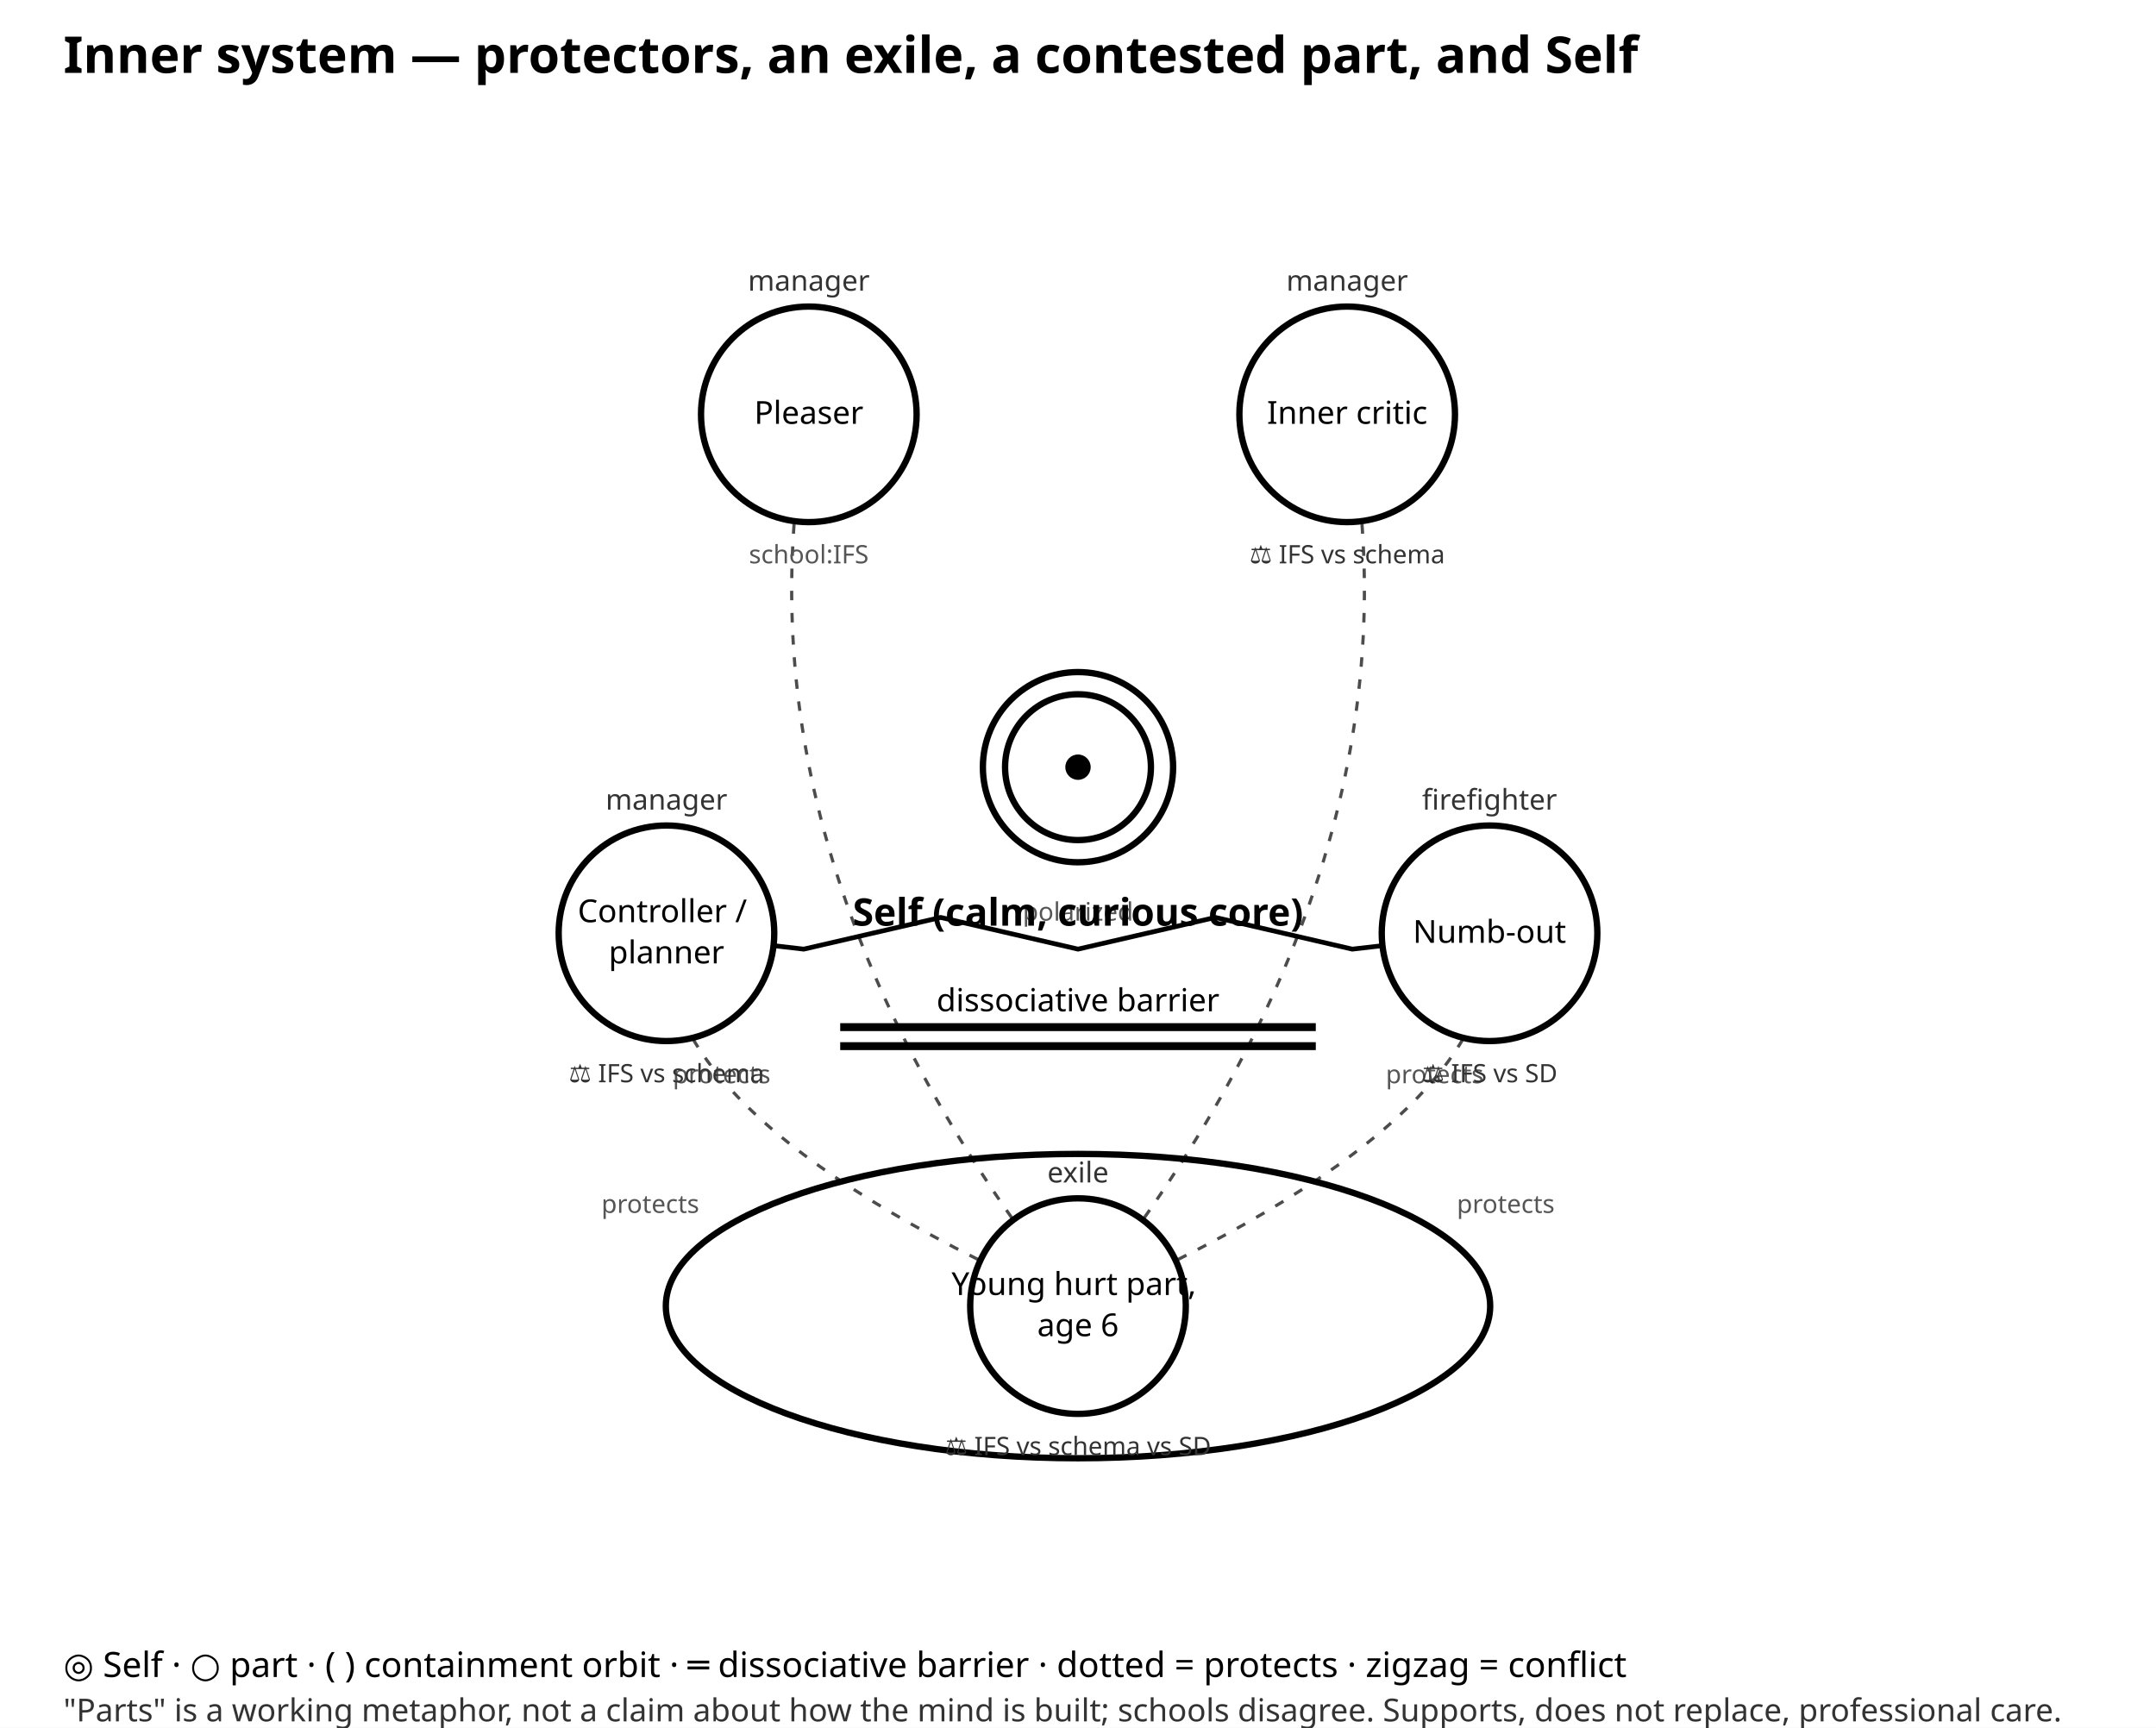
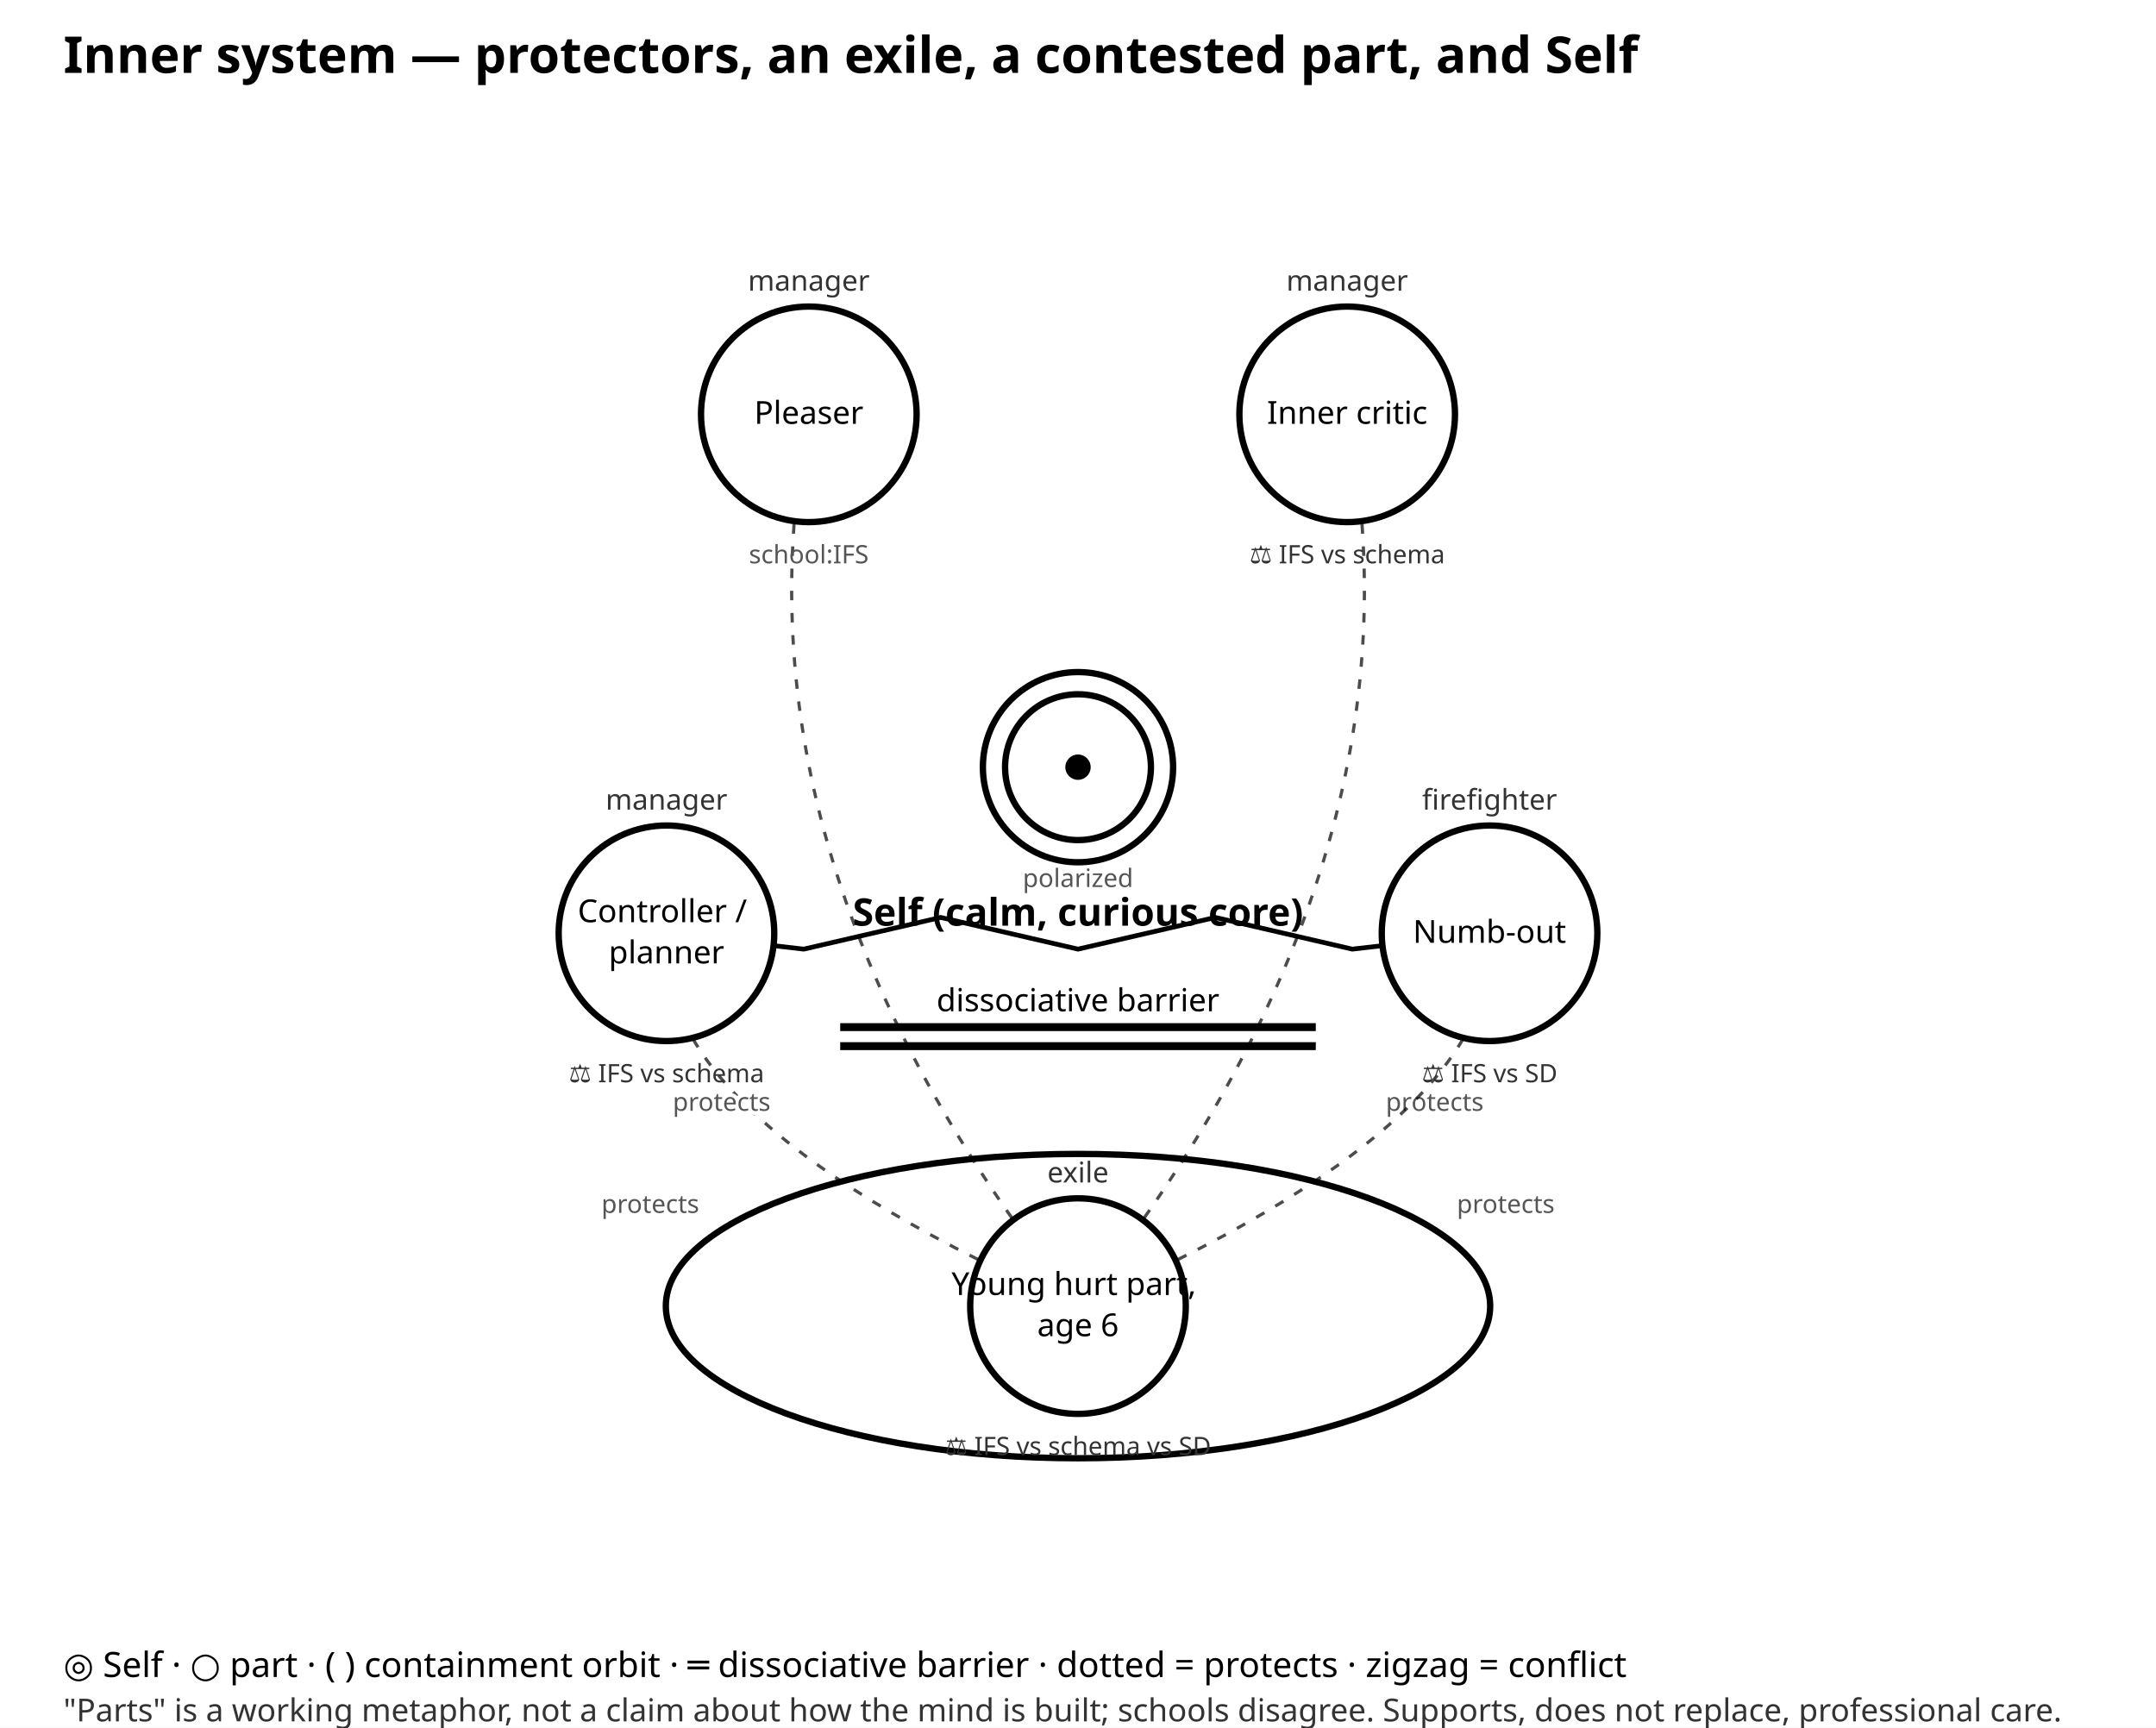
<svg xmlns="http://www.w3.org/2000/svg" viewBox="0 0 680 545" role="img" aria-label="Parts map: Inner system — protectors, an exile, a contested part, and Self. Self at the centre. Protectors around it: Controller / planner (manager), Pleaser (manager), Inner critic (manager), Numb-out (firefighter). Exile(s): Young hurt part, age 6, behind a dissociative barrier from Self. Protectors guard the exile. Origins disagree on: Controller / planner (claimed by IFS and schema); Inner critic (claimed by IFS and schema); Numb-out (claimed by IFS and SD); Young hurt part, age 6 (claimed by IFS and schema and SD) — both claims are shown, not merged.">
  <rect x="0" y="0" width="680" height="545" fill="#fff" />
  <text x="20" y="23" font-family="sans-serif" font-size="16" font-weight="700">Inner system — protectors, an exile, a contested part, and Self</text>
  <ellipse data-el="band:containment" cx="340" cy="412" rx="130" ry="48" fill="none" stroke="#000" stroke-width="2" />
  <path data-el="edge:c1" d="M 210.2,294.4 Q 205.1,353.2 340,412" fill="none" stroke="#000" stroke-width="1" stroke-dasharray="3 4" opacity="0.7" />
  <text data-el="edgelabel:c1" x="205.1" y="382.6" font-family="sans-serif" font-size="8" text-anchor="middle" fill="#555" stroke="#fff" stroke-width="2.5" paint-order="stroke">protects</text>
  <path data-el="edge:c2" d="M 255.1,130.7 Q 227.6,271.4 340,412" fill="none" stroke="#000" stroke-width="1" stroke-dasharray="3 4" opacity="0.7" />
-   <text data-el="edgelabel:c2" x="227.6" y="341.7" font-family="sans-serif" font-size="8" text-anchor="middle" fill="#555" stroke="#fff" stroke-width="2.5" paint-order="stroke">protects</text>
+   <text data-el="edgelabel:c2" x="227.6" y="350.4" font-family="sans-serif" font-size="8" text-anchor="middle" fill="#555" stroke="#fff" stroke-width="2.5" paint-order="stroke">protects</text>
  <path data-el="edge:c3" d="M 424.9,130.7 Q 452.5,271.4 340,412" fill="none" stroke="#000" stroke-width="1" stroke-dasharray="3 4" opacity="0.7" />
-   <text data-el="edgelabel:c3" x="452.5" y="341.7" font-family="sans-serif" font-size="8" text-anchor="middle" fill="#555" stroke="#fff" stroke-width="2.5" paint-order="stroke">protects</text>
+   <text data-el="edgelabel:c3" x="452.5" y="350.4" font-family="sans-serif" font-size="8" text-anchor="middle" fill="#555" stroke="#fff" stroke-width="2.5" paint-order="stroke">protects</text>
  <path data-el="edge:c4" d="M 469.8,294.4 Q 474.9,353.2 340,412" fill="none" stroke="#000" stroke-width="1" stroke-dasharray="3 4" opacity="0.7" />
  <text data-el="edgelabel:c4" x="474.9" y="382.6" font-family="sans-serif" font-size="8" text-anchor="middle" fill="#555" stroke="#fff" stroke-width="2.5" paint-order="stroke">protects</text>
  <path data-el="edge:pol" d="M 210.2,294.4 L 253.5,299.4 L 296.7,289.4 L 340,299.4 L 383.3,289.4 L 426.5,299.4 L 469.8,294.4" fill="none" stroke="#000" stroke-width="1.5" />
-   <text data-el="edgelabel:pol" x="340" y="290.4" font-family="sans-serif" font-size="8" text-anchor="middle" fill="#555" stroke="#fff" stroke-width="2.5" paint-order="stroke">polarized</text>
+   <text data-el="edgelabel:pol" x="340" y="279.8" font-family="sans-serif" font-size="8" text-anchor="middle" fill="#555" stroke="#fff" stroke-width="2.5" paint-order="stroke">polarized</text>
  <line x1="265" y1="324" x2="415" y2="324" stroke="#000" stroke-width="2.5" />
  <line x1="265" y1="330" x2="415" y2="330" stroke="#000" stroke-width="2.5" />
  <text x="340" y="319" font-family="sans-serif" font-size="10" text-anchor="middle">dissociative barrier</text>
  <circle data-el="node:self" cx="340" cy="242" r="30" fill="#fff" stroke="#000" stroke-width="2" />
  <circle cx="340" cy="242" r="23" fill="none" stroke="#000" stroke-width="2" />
  <circle cx="340" cy="242" r="4" fill="#000" />
  <text data-el="nodelabel:self" x="340" y="292" font-family="sans-serif" font-size="12" font-weight="700" text-anchor="middle">Self (calm, curious core)</text>
  <text data-el="nodelabel:controller" x="210.2" y="255.4" font-family="sans-serif" font-size="9" text-anchor="middle" fill="#333">manager</text>
  <circle data-el="node:controller" cx="210.2" cy="294.4" r="34" fill="#fff" stroke="#000" stroke-width="2" />
  <text text-anchor="middle" font-family="sans-serif" font-size="10" data-el="nodelabel:controller">
    <tspan x="210.2" y="290.9">Controller /</tspan>
    <tspan x="210.2" y="303.9">planner</tspan>
  </text>
  <text x="210.2" y="341.4" font-family="sans-serif" font-size="8" text-anchor="middle" fill="#333" data-el="nodelabel:controller">⚖ IFS vs schema</text>
  <text data-el="nodelabel:pleaser" x="255.1" y="91.7" font-family="sans-serif" font-size="9" text-anchor="middle" fill="#333">manager</text>
  <circle data-el="node:pleaser" cx="255.1" cy="130.7" r="34" fill="#fff" stroke="#000" stroke-width="2" />
  <text x="255.1" y="133.7" font-family="sans-serif" font-size="10" text-anchor="middle" data-el="nodelabel:pleaser">Pleaser</text>
  <text data-el="nodelabel:pleaser" x="255.1" y="177.7" font-family="sans-serif" font-size="8" text-anchor="middle" fill="#555">school:IFS</text>
  <text data-el="nodelabel:critic" x="424.9" y="91.7" font-family="sans-serif" font-size="9" text-anchor="middle" fill="#333">manager</text>
  <circle data-el="node:critic" cx="424.9" cy="130.7" r="34" fill="#fff" stroke="#000" stroke-width="2" />
  <text x="424.9" y="133.7" font-family="sans-serif" font-size="10" text-anchor="middle" data-el="nodelabel:critic">Inner critic</text>
  <text x="424.9" y="177.7" font-family="sans-serif" font-size="8" text-anchor="middle" fill="#333" data-el="nodelabel:critic">⚖ IFS vs schema</text>
  <text data-el="nodelabel:numbout" x="469.8" y="255.4" font-family="sans-serif" font-size="9" text-anchor="middle" fill="#333">firefighter</text>
  <circle data-el="node:numbout" cx="469.8" cy="294.4" r="34" fill="#fff" stroke="#000" stroke-width="2" />
  <text x="469.8" y="297.4" font-family="sans-serif" font-size="10" text-anchor="middle" data-el="nodelabel:numbout">Numb-out</text>
  <text x="469.8" y="341.4" font-family="sans-serif" font-size="8" text-anchor="middle" fill="#333" data-el="nodelabel:numbout">⚖ IFS vs SD</text>
  <text data-el="nodelabel:exile" x="340" y="373" font-family="sans-serif" font-size="9" text-anchor="middle" fill="#333">exile</text>
  <circle data-el="node:exile" cx="340" cy="412" r="34" fill="#fff" stroke="#000" stroke-width="2" />
  <text text-anchor="middle" font-family="sans-serif" font-size="10" data-el="nodelabel:exile">
    <tspan x="340" y="408.5">Young hurt part,</tspan>
    <tspan x="340" y="421.5">age 6</tspan>
  </text>
  <text x="340" y="459" font-family="sans-serif" font-size="8" text-anchor="middle" fill="#333" data-el="nodelabel:exile">⚖ IFS vs schema vs SD</text>
  <text x="20" y="529" font-family="sans-serif" font-size="11" textLength="640" lengthAdjust="spacingAndGlyphs">◎ Self · ○ part · ( ) containment orbit · ═ dissociative barrier · dotted = protects · zigzag = conflict</text>
  <text x="20" y="543" font-family="sans-serif" font-size="10" fill="#333" textLength="640" lengthAdjust="spacingAndGlyphs">"Parts" is a working metaphor, not a claim about how the mind is built; schools disagree. Supports, does not replace, professional care.</text>
</svg>
